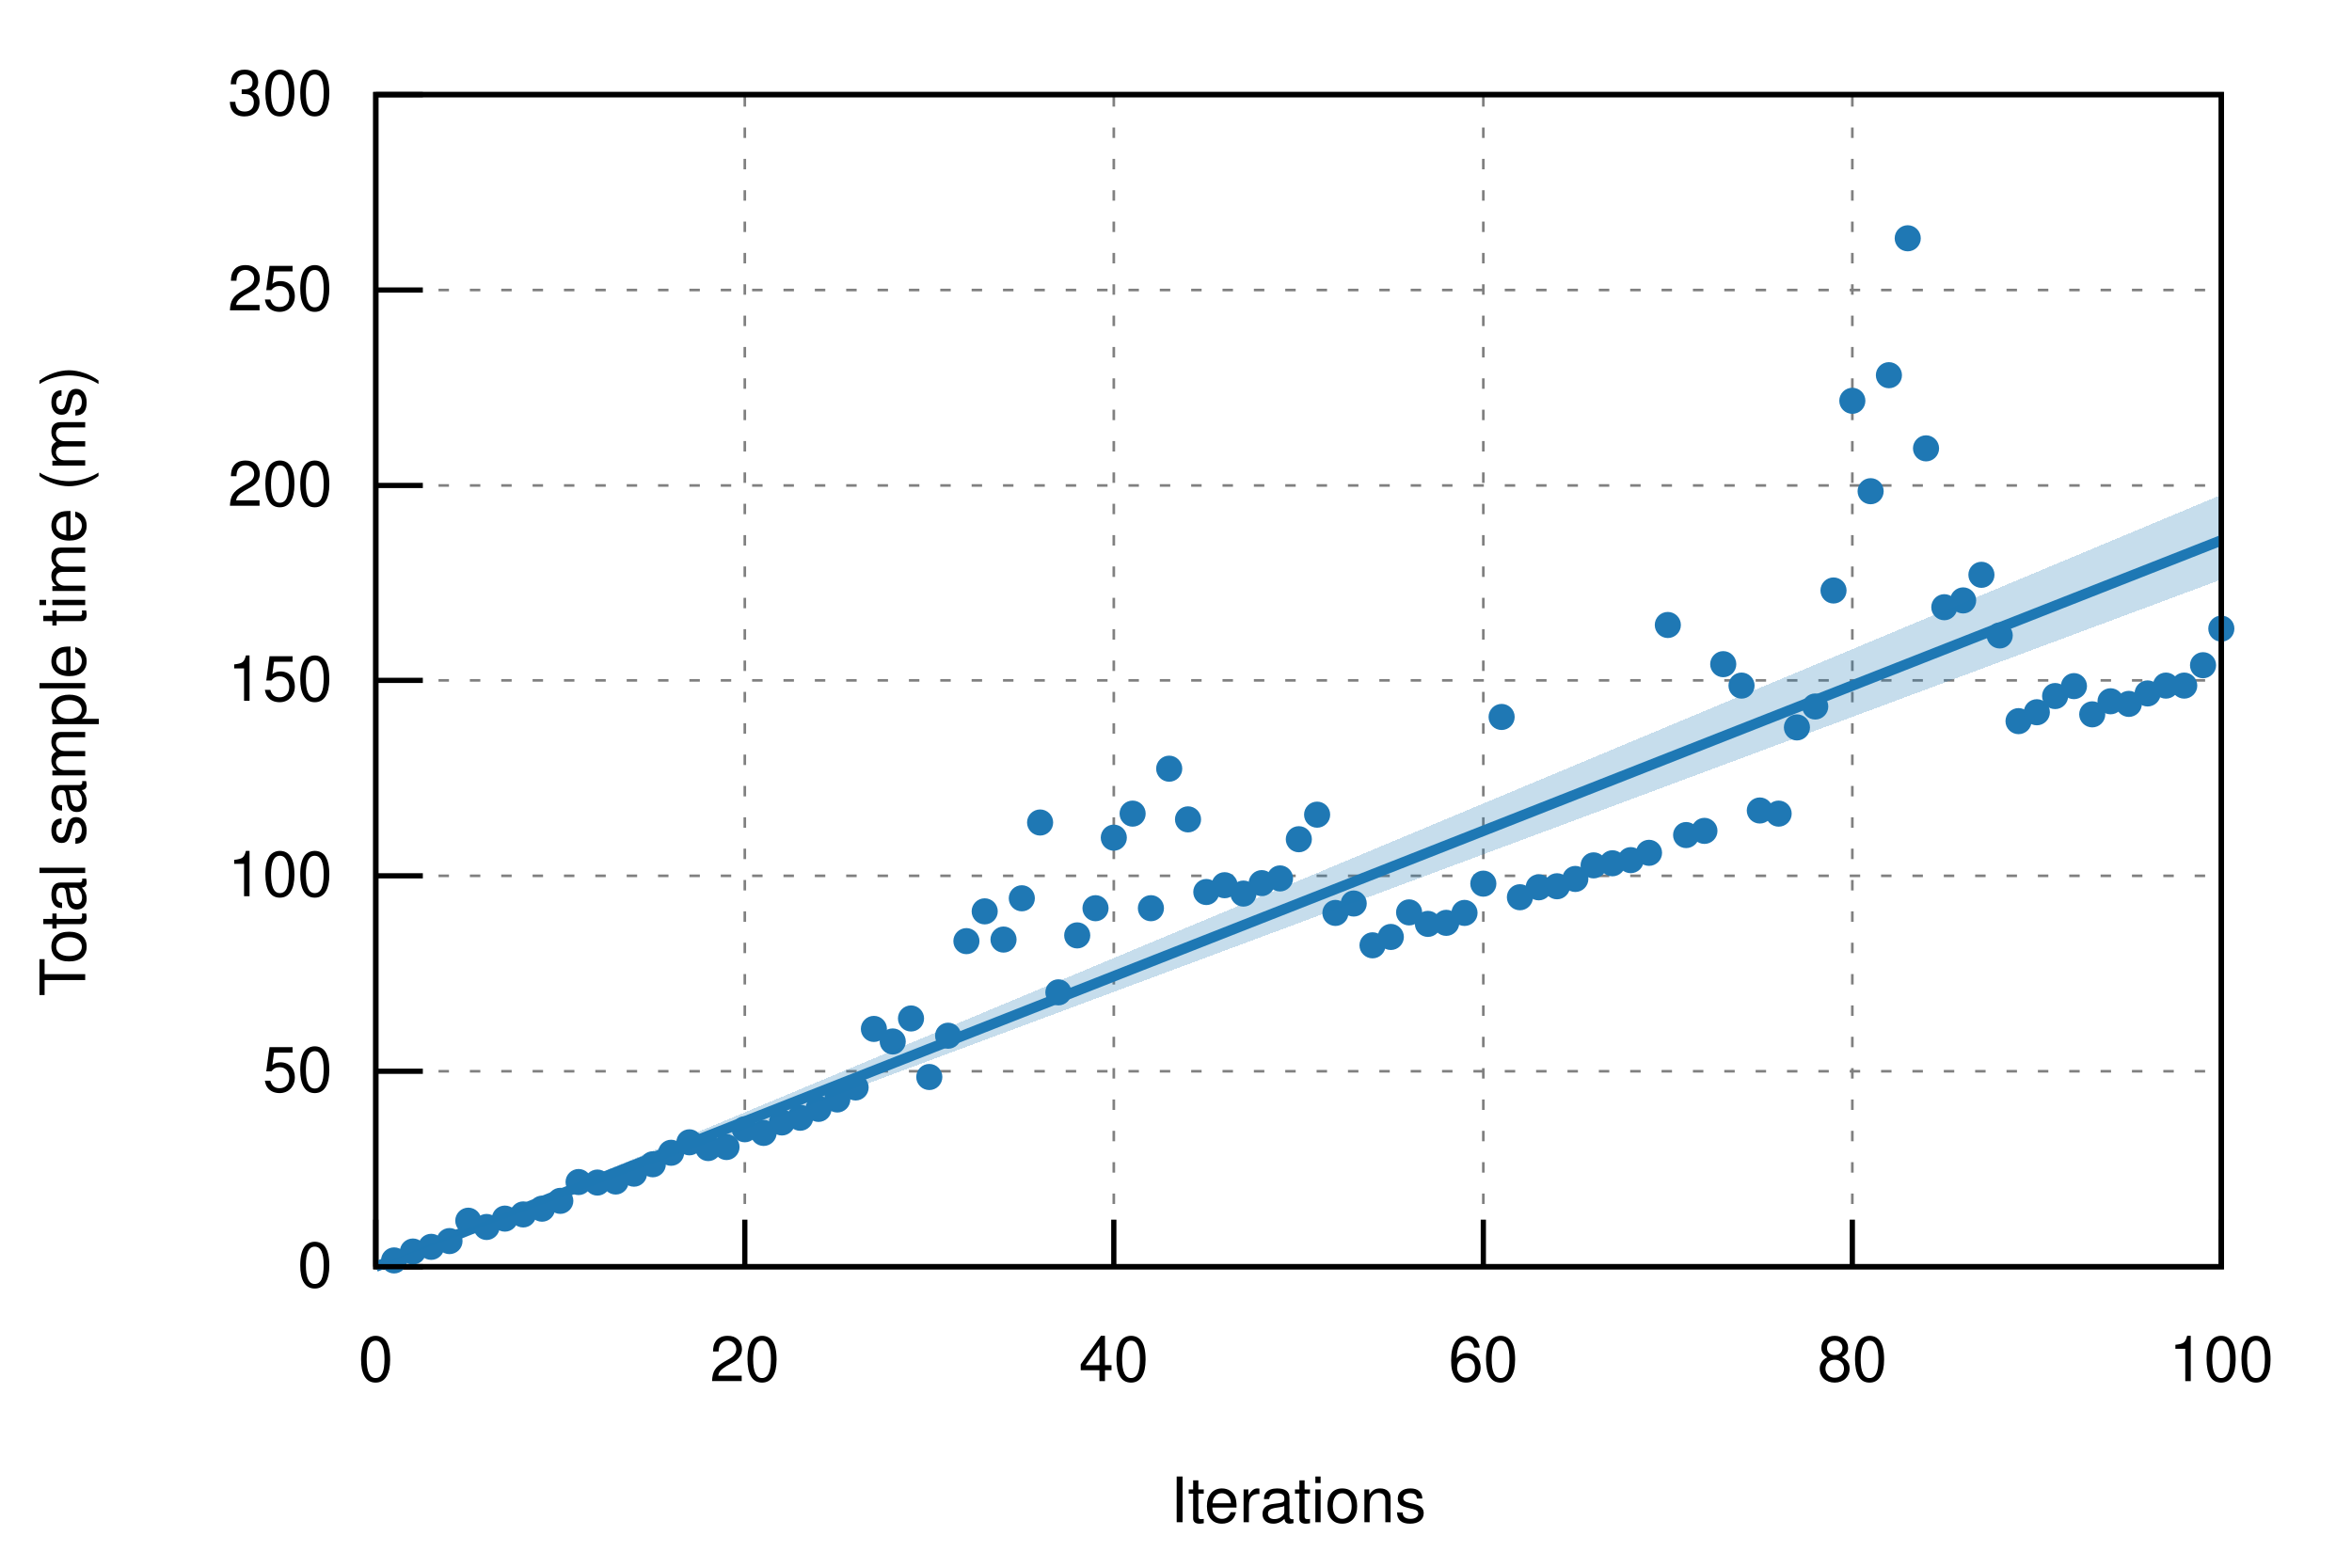
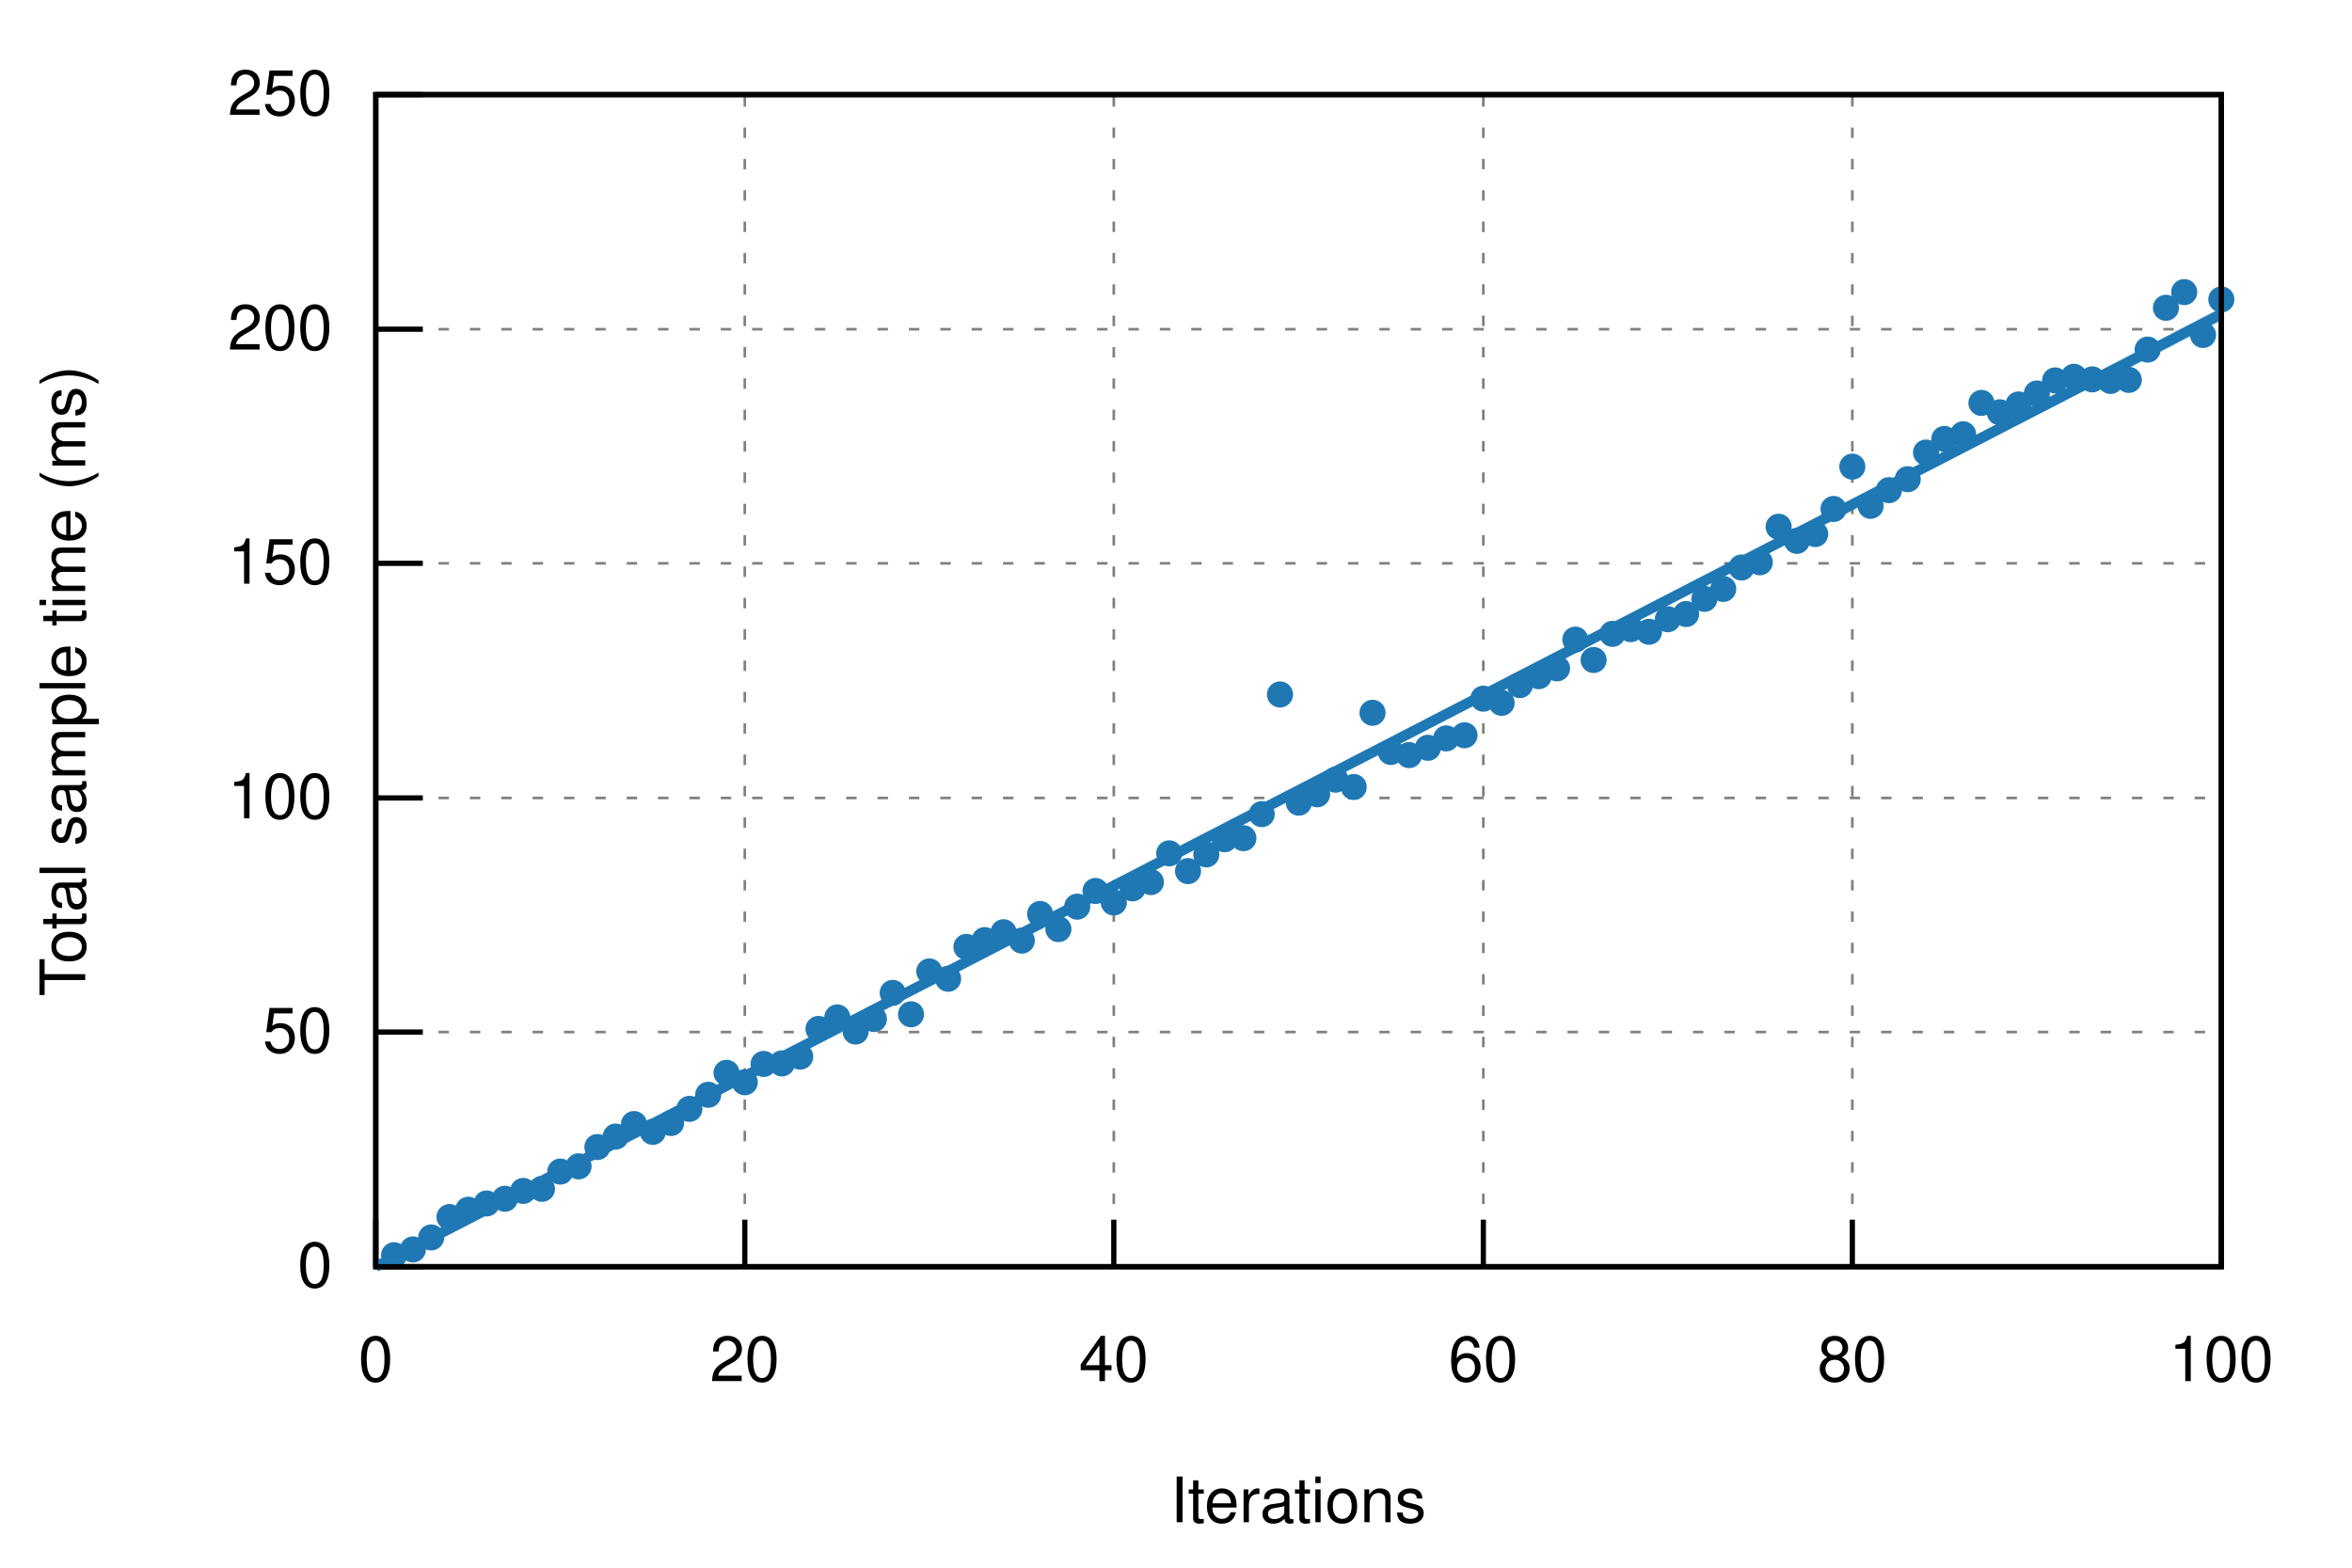
<svg xmlns="http://www.w3.org/2000/svg" xmlns:xlink="http://www.w3.org/1999/xlink" viewBox="0 0 450 300">
  <g id="gnuplot_canvas">
    <rect x="0" y="0" width="450" height="300" fill="none" />
    <defs>
      <circle id="gpDot" r="0.5" stroke-width="0.5" stroke="currentColor" />
      <path id="gpPt0" stroke-width="0.222" stroke="currentColor" d="M-1,0 h2 M0,-1 v2" />
      <path id="gpPt1" stroke-width="0.222" stroke="currentColor" d="M-1,-1 L1,1 M1,-1 L-1,1" />
      <path id="gpPt2" stroke-width="0.222" stroke="currentColor" d="M-1,0 L1,0 M0,-1 L0,1 M-1,-1 L1,1 M-1,1 L1,-1" />
      <rect id="gpPt3" stroke-width="0.222" stroke="currentColor" x="-1" y="-1" width="2" height="2" />
      <rect id="gpPt4" stroke-width="0.222" stroke="currentColor" fill="currentColor" x="-1" y="-1" width="2" height="2" />
      <circle id="gpPt5" stroke-width="0.222" stroke="currentColor" cx="0" cy="0" r="1" />
      <use xlink:href="#gpPt5" id="gpPt6" fill="currentColor" stroke="none" />
      <path id="gpPt7" stroke-width="0.222" stroke="currentColor" d="M0,-1.33 L-1.33,0.67 L1.33,0.67 z" />
      <use xlink:href="#gpPt7" id="gpPt8" fill="currentColor" stroke="none" />
      <use xlink:href="#gpPt7" id="gpPt9" stroke="currentColor" transform="rotate(180)" />
      <use xlink:href="#gpPt9" id="gpPt10" fill="currentColor" stroke="none" />
      <use xlink:href="#gpPt3" id="gpPt11" stroke="currentColor" transform="rotate(45)" />
      <use xlink:href="#gpPt11" id="gpPt12" fill="currentColor" stroke="none" />
      <path id="gpPt13" stroke-width="0.222" stroke="currentColor" d="M0,1.330 L1.265,0.411 L0.782,-1.067 L-0.782,-1.076 L-1.265,0.411 z" />
      <use xlink:href="#gpPt13" id="gpPt14" fill="currentColor" stroke="none" />
      <filter id="textbox" filterUnits="objectBoundingBox" x="0" y="0" height="1" width="1">
        <feFlood flood-color="white" flood-opacity="1" result="bgnd" />
        <feComposite in="SourceGraphic" in2="bgnd" operator="atop" />
      </filter>
      <filter id="greybox" filterUnits="objectBoundingBox" x="0" y="0" height="1" width="1">
        <feFlood flood-color="lightgrey" flood-opacity="1" result="grey" />
        <feComposite in="SourceGraphic" in2="grey" operator="atop" />
      </filter>
    </defs>
    <g fill="none" color="white" stroke="currentColor" stroke-width="1.00" stroke-linecap="butt" stroke-linejoin="miter">
</g>
    <g fill="none" color="black" stroke="currentColor" stroke-width="1.00" stroke-linecap="butt" stroke-linejoin="miter">
</g>
    <g fill="none" color="black" stroke="black" stroke-width="0.50" stroke-linecap="butt" stroke-linejoin="miter">
</g>
    <g fill="none" color="gray" stroke="currentColor" stroke-width="0.50" stroke-linecap="butt" stroke-linejoin="miter">
      <path stroke="gray" stroke-dasharray="2,4" class="gridline" d="M71.9,242.4 L425.0,242.4  " />
    </g>
    <g fill="none" color="gray" stroke="gray" stroke-width="1.00" stroke-linecap="butt" stroke-linejoin="miter">
</g>
    <g fill="none" color="black" stroke="currentColor" stroke-width="1.00" stroke-linecap="butt" stroke-linejoin="miter">
      <path stroke="black" d="M71.9,242.4 L80.9,242.4  " />
      <g transform="translate(63.6,246.3)" stroke="none" fill="black" font-family="Helvetica" font-size="12.00" text-anchor="end">
        <text>
          <tspan font-family="Helvetica"> 0</tspan>
        </text>
      </g>
    </g>
    <g fill="none" color="black" stroke="currentColor" stroke-width="1.00" stroke-linecap="butt" stroke-linejoin="miter">
</g>
    <g fill="none" color="black" stroke="black" stroke-width="0.50" stroke-linecap="butt" stroke-linejoin="miter">
</g>
    <g fill="none" color="gray" stroke="currentColor" stroke-width="0.50" stroke-linecap="butt" stroke-linejoin="miter">
-       <path stroke="gray" stroke-dasharray="2,4" class="gridline" d="M71.9,205.0 L425.0,205.0  " />
-     </g>
-     <g fill="none" color="gray" stroke="gray" stroke-width="1.00" stroke-linecap="butt" stroke-linejoin="miter">
- </g>
-     <g fill="none" color="black" stroke="currentColor" stroke-width="1.00" stroke-linecap="butt" stroke-linejoin="miter">
-       <path stroke="black" d="M71.9,205.0 L80.9,205.0  " />
-       <g transform="translate(63.6,208.9)" stroke="none" fill="black" font-family="Helvetica" font-size="12.00" text-anchor="end">
+       <path stroke="gray" stroke-dasharray="2,4" class="gridline" d="M71.9,197.5 L425.0,197.5  " />
+     </g>
+     <g fill="none" color="gray" stroke="gray" stroke-width="1.00" stroke-linecap="butt" stroke-linejoin="miter">
+ </g>
+     <g fill="none" color="black" stroke="currentColor" stroke-width="1.00" stroke-linecap="butt" stroke-linejoin="miter">
+       <path stroke="black" d="M71.9,197.5 L80.9,197.5  " />
+       <g transform="translate(63.6,201.4)" stroke="none" fill="black" font-family="Helvetica" font-size="12.00" text-anchor="end">
        <text>
          <tspan font-family="Helvetica"> 50</tspan>
        </text>
      </g>
    </g>
    <g fill="none" color="black" stroke="currentColor" stroke-width="1.00" stroke-linecap="butt" stroke-linejoin="miter">
</g>
    <g fill="none" color="black" stroke="black" stroke-width="0.50" stroke-linecap="butt" stroke-linejoin="miter">
</g>
    <g fill="none" color="gray" stroke="currentColor" stroke-width="0.50" stroke-linecap="butt" stroke-linejoin="miter">
-       <path stroke="gray" stroke-dasharray="2,4" class="gridline" d="M71.9,167.6 L425.0,167.6  " />
-     </g>
-     <g fill="none" color="gray" stroke="gray" stroke-width="1.00" stroke-linecap="butt" stroke-linejoin="miter">
- </g>
-     <g fill="none" color="black" stroke="currentColor" stroke-width="1.00" stroke-linecap="butt" stroke-linejoin="miter">
-       <path stroke="black" d="M71.9,167.6 L80.9,167.6  " />
-       <g transform="translate(63.6,171.5)" stroke="none" fill="black" font-family="Helvetica" font-size="12.00" text-anchor="end">
+       <path stroke="gray" stroke-dasharray="2,4" class="gridline" d="M71.9,152.7 L425.0,152.7  " />
+     </g>
+     <g fill="none" color="gray" stroke="gray" stroke-width="1.00" stroke-linecap="butt" stroke-linejoin="miter">
+ </g>
+     <g fill="none" color="black" stroke="currentColor" stroke-width="1.00" stroke-linecap="butt" stroke-linejoin="miter">
+       <path stroke="black" d="M71.9,152.7 L80.9,152.7  " />
+       <g transform="translate(63.6,156.6)" stroke="none" fill="black" font-family="Helvetica" font-size="12.00" text-anchor="end">
        <text>
          <tspan font-family="Helvetica"> 100</tspan>
        </text>
      </g>
    </g>
    <g fill="none" color="black" stroke="currentColor" stroke-width="1.00" stroke-linecap="butt" stroke-linejoin="miter">
</g>
    <g fill="none" color="black" stroke="black" stroke-width="0.50" stroke-linecap="butt" stroke-linejoin="miter">
</g>
    <g fill="none" color="gray" stroke="currentColor" stroke-width="0.50" stroke-linecap="butt" stroke-linejoin="miter">
-       <path stroke="gray" stroke-dasharray="2,4" class="gridline" d="M71.9,130.2 L425.0,130.2  " />
-     </g>
-     <g fill="none" color="gray" stroke="gray" stroke-width="1.00" stroke-linecap="butt" stroke-linejoin="miter">
- </g>
-     <g fill="none" color="black" stroke="currentColor" stroke-width="1.00" stroke-linecap="butt" stroke-linejoin="miter">
-       <path stroke="black" d="M71.9,130.2 L80.9,130.2  " />
-       <g transform="translate(63.6,134.1)" stroke="none" fill="black" font-family="Helvetica" font-size="12.00" text-anchor="end">
+       <path stroke="gray" stroke-dasharray="2,4" class="gridline" d="M71.9,107.8 L425.0,107.8  " />
+     </g>
+     <g fill="none" color="gray" stroke="gray" stroke-width="1.00" stroke-linecap="butt" stroke-linejoin="miter">
+ </g>
+     <g fill="none" color="black" stroke="currentColor" stroke-width="1.00" stroke-linecap="butt" stroke-linejoin="miter">
+       <path stroke="black" d="M71.9,107.8 L80.9,107.8  " />
+       <g transform="translate(63.6,111.7)" stroke="none" fill="black" font-family="Helvetica" font-size="12.00" text-anchor="end">
        <text>
          <tspan font-family="Helvetica"> 150</tspan>
        </text>
      </g>
    </g>
    <g fill="none" color="black" stroke="currentColor" stroke-width="1.00" stroke-linecap="butt" stroke-linejoin="miter">
</g>
    <g fill="none" color="black" stroke="black" stroke-width="0.50" stroke-linecap="butt" stroke-linejoin="miter">
</g>
    <g fill="none" color="gray" stroke="currentColor" stroke-width="0.50" stroke-linecap="butt" stroke-linejoin="miter">
-       <path stroke="gray" stroke-dasharray="2,4" class="gridline" d="M71.9,92.9 L425.0,92.9  " />
-     </g>
-     <g fill="none" color="gray" stroke="gray" stroke-width="1.00" stroke-linecap="butt" stroke-linejoin="miter">
- </g>
-     <g fill="none" color="black" stroke="currentColor" stroke-width="1.00" stroke-linecap="butt" stroke-linejoin="miter">
-       <path stroke="black" d="M71.9,92.9 L80.9,92.9  " />
-       <g transform="translate(63.6,96.8)" stroke="none" fill="black" font-family="Helvetica" font-size="12.00" text-anchor="end">
+       <path stroke="gray" stroke-dasharray="2,4" class="gridline" d="M71.9,63.0 L425.0,63.0  " />
+     </g>
+     <g fill="none" color="gray" stroke="gray" stroke-width="1.00" stroke-linecap="butt" stroke-linejoin="miter">
+ </g>
+     <g fill="none" color="black" stroke="currentColor" stroke-width="1.00" stroke-linecap="butt" stroke-linejoin="miter">
+       <path stroke="black" d="M71.9,63.0 L80.9,63.0  " />
+       <g transform="translate(63.6,66.9)" stroke="none" fill="black" font-family="Helvetica" font-size="12.00" text-anchor="end">
        <text>
          <tspan font-family="Helvetica"> 200</tspan>
-         </text>
-       </g>
-     </g>
-     <g fill="none" color="black" stroke="currentColor" stroke-width="1.00" stroke-linecap="butt" stroke-linejoin="miter">
- </g>
-     <g fill="none" color="black" stroke="black" stroke-width="0.50" stroke-linecap="butt" stroke-linejoin="miter">
- </g>
-     <g fill="none" color="gray" stroke="currentColor" stroke-width="0.50" stroke-linecap="butt" stroke-linejoin="miter">
-       <path stroke="gray" stroke-dasharray="2,4" class="gridline" d="M71.9,55.5 L425.0,55.5  " />
-     </g>
-     <g fill="none" color="gray" stroke="gray" stroke-width="1.00" stroke-linecap="butt" stroke-linejoin="miter">
- </g>
-     <g fill="none" color="black" stroke="currentColor" stroke-width="1.00" stroke-linecap="butt" stroke-linejoin="miter">
-       <path stroke="black" d="M71.9,55.5 L80.9,55.5  " />
-       <g transform="translate(63.6,59.4)" stroke="none" fill="black" font-family="Helvetica" font-size="12.00" text-anchor="end">
-         <text>
-           <tspan font-family="Helvetica"> 250</tspan>
        </text>
      </g>
    </g>
    <g fill="none" color="black" stroke="currentColor" stroke-width="1.00" stroke-linecap="butt" stroke-linejoin="miter">
</g>
    <g fill="none" color="black" stroke="black" stroke-width="0.50" stroke-linecap="butt" stroke-linejoin="miter">
</g>
    <g fill="none" color="gray" stroke="currentColor" stroke-width="0.50" stroke-linecap="butt" stroke-linejoin="miter">
      <path stroke="gray" stroke-dasharray="2,4" class="gridline" d="M71.9,18.1 L425.0,18.1  " />
    </g>
    <g fill="none" color="gray" stroke="gray" stroke-width="1.00" stroke-linecap="butt" stroke-linejoin="miter">
</g>
    <g fill="none" color="black" stroke="currentColor" stroke-width="1.00" stroke-linecap="butt" stroke-linejoin="miter">
      <path stroke="black" d="M71.9,18.1 L80.9,18.1  " />
      <g transform="translate(63.6,22.0)" stroke="none" fill="black" font-family="Helvetica" font-size="12.00" text-anchor="end">
        <text>
-           <tspan font-family="Helvetica"> 300</tspan>
+           <tspan font-family="Helvetica"> 250</tspan>
        </text>
      </g>
    </g>
    <g fill="none" color="black" stroke="currentColor" stroke-width="1.00" stroke-linecap="butt" stroke-linejoin="miter">
</g>
    <g fill="none" color="black" stroke="black" stroke-width="0.50" stroke-linecap="butt" stroke-linejoin="miter">
</g>
    <g fill="none" color="gray" stroke="currentColor" stroke-width="0.50" stroke-linecap="butt" stroke-linejoin="miter">
      <path stroke="gray" stroke-dasharray="2,4" class="gridline" d="M71.9,242.4 L71.9,18.1  " />
    </g>
    <g fill="none" color="gray" stroke="gray" stroke-width="1.00" stroke-linecap="butt" stroke-linejoin="miter">
</g>
    <g fill="none" color="black" stroke="currentColor" stroke-width="1.00" stroke-linecap="butt" stroke-linejoin="miter">
      <path stroke="black" d="M71.9,242.4 L71.9,233.4  " />
      <g transform="translate(71.9,264.3)" stroke="none" fill="black" font-family="Helvetica" font-size="12.00" text-anchor="middle">
        <text>
          <tspan font-family="Helvetica"> 0</tspan>
        </text>
      </g>
    </g>
    <g fill="none" color="black" stroke="currentColor" stroke-width="1.00" stroke-linecap="butt" stroke-linejoin="miter">
</g>
    <g fill="none" color="black" stroke="black" stroke-width="0.50" stroke-linecap="butt" stroke-linejoin="miter">
</g>
    <g fill="none" color="gray" stroke="currentColor" stroke-width="0.50" stroke-linecap="butt" stroke-linejoin="miter">
      <path stroke="gray" stroke-dasharray="2,4" class="gridline" d="M142.5,242.4 L142.5,18.1  " />
    </g>
    <g fill="none" color="gray" stroke="gray" stroke-width="1.00" stroke-linecap="butt" stroke-linejoin="miter">
</g>
    <g fill="none" color="black" stroke="currentColor" stroke-width="1.00" stroke-linecap="butt" stroke-linejoin="miter">
      <path stroke="black" d="M142.5,242.4 L142.5,233.4  " />
      <g transform="translate(142.5,264.3)" stroke="none" fill="black" font-family="Helvetica" font-size="12.00" text-anchor="middle">
        <text>
          <tspan font-family="Helvetica"> 20</tspan>
        </text>
      </g>
    </g>
    <g fill="none" color="black" stroke="currentColor" stroke-width="1.00" stroke-linecap="butt" stroke-linejoin="miter">
</g>
    <g fill="none" color="black" stroke="black" stroke-width="0.50" stroke-linecap="butt" stroke-linejoin="miter">
</g>
    <g fill="none" color="gray" stroke="currentColor" stroke-width="0.50" stroke-linecap="butt" stroke-linejoin="miter">
      <path stroke="gray" stroke-dasharray="2,4" class="gridline" d="M213.1,242.4 L213.1,18.1  " />
    </g>
    <g fill="none" color="gray" stroke="gray" stroke-width="1.00" stroke-linecap="butt" stroke-linejoin="miter">
</g>
    <g fill="none" color="black" stroke="currentColor" stroke-width="1.00" stroke-linecap="butt" stroke-linejoin="miter">
      <path stroke="black" d="M213.1,242.4 L213.1,233.4  " />
      <g transform="translate(213.1,264.3)" stroke="none" fill="black" font-family="Helvetica" font-size="12.00" text-anchor="middle">
        <text>
          <tspan font-family="Helvetica"> 40</tspan>
        </text>
      </g>
    </g>
    <g fill="none" color="black" stroke="currentColor" stroke-width="1.00" stroke-linecap="butt" stroke-linejoin="miter">
</g>
    <g fill="none" color="black" stroke="black" stroke-width="0.50" stroke-linecap="butt" stroke-linejoin="miter">
</g>
    <g fill="none" color="gray" stroke="currentColor" stroke-width="0.50" stroke-linecap="butt" stroke-linejoin="miter">
      <path stroke="gray" stroke-dasharray="2,4" class="gridline" d="M283.8,242.4 L283.8,18.1  " />
    </g>
    <g fill="none" color="gray" stroke="gray" stroke-width="1.00" stroke-linecap="butt" stroke-linejoin="miter">
</g>
    <g fill="none" color="black" stroke="currentColor" stroke-width="1.00" stroke-linecap="butt" stroke-linejoin="miter">
      <path stroke="black" d="M283.8,242.4 L283.8,233.4  " />
      <g transform="translate(283.8,264.3)" stroke="none" fill="black" font-family="Helvetica" font-size="12.00" text-anchor="middle">
        <text>
          <tspan font-family="Helvetica"> 60</tspan>
        </text>
      </g>
    </g>
    <g fill="none" color="black" stroke="currentColor" stroke-width="1.00" stroke-linecap="butt" stroke-linejoin="miter">
</g>
    <g fill="none" color="black" stroke="black" stroke-width="0.50" stroke-linecap="butt" stroke-linejoin="miter">
</g>
    <g fill="none" color="gray" stroke="currentColor" stroke-width="0.50" stroke-linecap="butt" stroke-linejoin="miter">
      <path stroke="gray" stroke-dasharray="2,4" class="gridline" d="M354.4,242.4 L354.4,18.1  " />
    </g>
    <g fill="none" color="gray" stroke="gray" stroke-width="1.00" stroke-linecap="butt" stroke-linejoin="miter">
</g>
    <g fill="none" color="black" stroke="currentColor" stroke-width="1.00" stroke-linecap="butt" stroke-linejoin="miter">
      <path stroke="black" d="M354.4,242.4 L354.4,233.4  " />
      <g transform="translate(354.4,264.3)" stroke="none" fill="black" font-family="Helvetica" font-size="12.00" text-anchor="middle">
        <text>
          <tspan font-family="Helvetica"> 80</tspan>
        </text>
      </g>
    </g>
    <g fill="none" color="black" stroke="currentColor" stroke-width="1.00" stroke-linecap="butt" stroke-linejoin="miter">
</g>
    <g fill="none" color="black" stroke="black" stroke-width="0.50" stroke-linecap="butt" stroke-linejoin="miter">
</g>
    <g fill="none" color="gray" stroke="currentColor" stroke-width="0.50" stroke-linecap="butt" stroke-linejoin="miter">
      <path stroke="gray" stroke-dasharray="2,4" class="gridline" d="M425.0,242.4 L425.0,18.1  " />
    </g>
    <g fill="none" color="gray" stroke="gray" stroke-width="1.00" stroke-linecap="butt" stroke-linejoin="miter">
</g>
    <g fill="none" color="black" stroke="currentColor" stroke-width="1.00" stroke-linecap="butt" stroke-linejoin="miter">
      <path stroke="black" d="M425.0,242.4 L425.0,233.4  " />
      <g transform="translate(425.0,264.3)" stroke="none" fill="black" font-family="Helvetica" font-size="12.00" text-anchor="middle">
        <text>
          <tspan font-family="Helvetica"> 100</tspan>
        </text>
      </g>
    </g>
    <g fill="none" color="black" stroke="currentColor" stroke-width="1.00" stroke-linecap="butt" stroke-linejoin="miter">
</g>
    <g fill="none" color="black" stroke="currentColor" stroke-width="1.00" stroke-linecap="butt" stroke-linejoin="miter">
      <path stroke="black" d="M71.9,18.1 L71.9,242.4 L425.0,242.4 L425.0,18.1 L71.9,18.1 Z  " />
    </g>
    <g fill="none" color="black" stroke="currentColor" stroke-width="1.00" stroke-linecap="butt" stroke-linejoin="miter">
      <g transform="translate(16.3,130.3) rotate(270)" stroke="none" fill="black" font-family="Helvetica" font-size="12.00" text-anchor="middle">
        <text>
          <tspan font-family="Helvetica">Total sample time (ms)</tspan>
        </text>
      </g>
    </g>
    <g fill="none" color="black" stroke="currentColor" stroke-width="1.00" stroke-linecap="butt" stroke-linejoin="miter">
      <g transform="translate(248.4,291.3)" stroke="none" fill="black" font-family="Helvetica" font-size="12.00" text-anchor="middle">
        <text>
          <tspan font-family="Helvetica">Iterations</tspan>
        </text>
      </g>
    </g>
    <g fill="none" color="black" stroke="currentColor" stroke-width="1.00" stroke-linecap="butt" stroke-linejoin="miter">
</g>
    <g id="gnuplot_plot_1">
      <g fill="none" color="black" stroke="currentColor" stroke-width="1.00" stroke-linecap="butt" stroke-linejoin="miter">
-         <use xlink:href="#gpPt6" transform="translate(75.4,241.2) scale(2.25)" color="rgb( 31, 120, 180)" />
-         <use xlink:href="#gpPt6" transform="translate(79.0,239.5) scale(2.25)" color="rgb( 31, 120, 180)" />
-         <use xlink:href="#gpPt6" transform="translate(82.5,238.6) scale(2.25)" color="rgb( 31, 120, 180)" />
-         <use xlink:href="#gpPt6" transform="translate(86.0,237.5) scale(2.25)" color="rgb( 31, 120, 180)" />
-         <use xlink:href="#gpPt6" transform="translate(89.6,233.6) scale(2.25)" color="rgb( 31, 120, 180)" />
-         <use xlink:href="#gpPt6" transform="translate(93.1,234.8) scale(2.25)" color="rgb( 31, 120, 180)" />
-         <use xlink:href="#gpPt6" transform="translate(96.6,233.2) scale(2.25)" color="rgb( 31, 120, 180)" />
-         <use xlink:href="#gpPt6" transform="translate(100.1,232.4) scale(2.25)" color="rgb( 31, 120, 180)" />
-         <use xlink:href="#gpPt6" transform="translate(103.7,231.3) scale(2.25)" color="rgb( 31, 120, 180)" />
-         <use xlink:href="#gpPt6" transform="translate(107.2,229.8) scale(2.25)" color="rgb( 31, 120, 180)" />
-         <use xlink:href="#gpPt6" transform="translate(110.7,226.2) scale(2.25)" color="rgb( 31, 120, 180)" />
-         <use xlink:href="#gpPt6" transform="translate(114.3,226.3) scale(2.25)" color="rgb( 31, 120, 180)" />
-         <use xlink:href="#gpPt6" transform="translate(117.8,226.1) scale(2.25)" color="rgb( 31, 120, 180)" />
-         <use xlink:href="#gpPt6" transform="translate(121.3,224.6) scale(2.25)" color="rgb( 31, 120, 180)" />
-         <use xlink:href="#gpPt6" transform="translate(124.9,222.8) scale(2.25)" color="rgb( 31, 120, 180)" />
-         <use xlink:href="#gpPt6" transform="translate(128.4,220.6) scale(2.25)" color="rgb( 31, 120, 180)" />
-         <use xlink:href="#gpPt6" transform="translate(131.9,218.6) scale(2.25)" color="rgb( 31, 120, 180)" />
-         <use xlink:href="#gpPt6" transform="translate(135.5,219.7) scale(2.25)" color="rgb( 31, 120, 180)" />
-         <use xlink:href="#gpPt6" transform="translate(139.0,219.5) scale(2.25)" color="rgb( 31, 120, 180)" />
-         <use xlink:href="#gpPt6" transform="translate(142.5,216.1) scale(2.25)" color="rgb( 31, 120, 180)" />
-         <use xlink:href="#gpPt6" transform="translate(146.1,216.8) scale(2.25)" color="rgb( 31, 120, 180)" />
-         <use xlink:href="#gpPt6" transform="translate(149.6,214.8) scale(2.25)" color="rgb( 31, 120, 180)" />
-         <use xlink:href="#gpPt6" transform="translate(153.1,213.9) scale(2.25)" color="rgb( 31, 120, 180)" />
-         <use xlink:href="#gpPt6" transform="translate(156.6,212.2) scale(2.25)" color="rgb( 31, 120, 180)" />
-         <use xlink:href="#gpPt6" transform="translate(160.2,210.4) scale(2.25)" color="rgb( 31, 120, 180)" />
-         <use xlink:href="#gpPt6" transform="translate(163.7,208.1) scale(2.25)" color="rgb( 31, 120, 180)" />
-         <use xlink:href="#gpPt6" transform="translate(167.2,196.9) scale(2.25)" color="rgb( 31, 120, 180)" />
-         <use xlink:href="#gpPt6" transform="translate(170.8,199.3) scale(2.25)" color="rgb( 31, 120, 180)" />
-         <use xlink:href="#gpPt6" transform="translate(174.3,194.9) scale(2.25)" color="rgb( 31, 120, 180)" />
-         <use xlink:href="#gpPt6" transform="translate(177.8,206.1) scale(2.25)" color="rgb( 31, 120, 180)" />
-         <use xlink:href="#gpPt6" transform="translate(181.4,198.2) scale(2.25)" color="rgb( 31, 120, 180)" />
-         <use xlink:href="#gpPt6" transform="translate(184.9,180.1) scale(2.25)" color="rgb( 31, 120, 180)" />
-         <use xlink:href="#gpPt6" transform="translate(188.4,174.4) scale(2.25)" color="rgb( 31, 120, 180)" />
-         <use xlink:href="#gpPt6" transform="translate(192.0,179.8) scale(2.25)" color="rgb( 31, 120, 180)" />
-         <use xlink:href="#gpPt6" transform="translate(195.5,171.9) scale(2.25)" color="rgb( 31, 120, 180)" />
-         <use xlink:href="#gpPt6" transform="translate(199.0,157.4) scale(2.25)" color="rgb( 31, 120, 180)" />
-         <use xlink:href="#gpPt6" transform="translate(202.5,189.9) scale(2.25)" color="rgb( 31, 120, 180)" />
-         <use xlink:href="#gpPt6" transform="translate(206.1,179.0) scale(2.25)" color="rgb( 31, 120, 180)" />
-         <use xlink:href="#gpPt6" transform="translate(209.6,173.8) scale(2.25)" color="rgb( 31, 120, 180)" />
-         <use xlink:href="#gpPt6" transform="translate(213.1,160.3) scale(2.25)" color="rgb( 31, 120, 180)" />
-         <use xlink:href="#gpPt6" transform="translate(216.7,155.7) scale(2.25)" color="rgb( 31, 120, 180)" />
-         <use xlink:href="#gpPt6" transform="translate(220.2,173.8) scale(2.25)" color="rgb( 31, 120, 180)" />
-         <use xlink:href="#gpPt6" transform="translate(223.7,147.1) scale(2.25)" color="rgb( 31, 120, 180)" />
-         <use xlink:href="#gpPt6" transform="translate(227.3,156.8) scale(2.25)" color="rgb( 31, 120, 180)" />
-         <use xlink:href="#gpPt6" transform="translate(230.8,170.7) scale(2.25)" color="rgb( 31, 120, 180)" />
-         <use xlink:href="#gpPt6" transform="translate(234.3,169.4) scale(2.25)" color="rgb( 31, 120, 180)" />
-         <use xlink:href="#gpPt6" transform="translate(237.9,171.0) scale(2.25)" color="rgb( 31, 120, 180)" />
-         <use xlink:href="#gpPt6" transform="translate(241.4,169.0) scale(2.25)" color="rgb( 31, 120, 180)" />
-         <use xlink:href="#gpPt6" transform="translate(244.9,168.1) scale(2.25)" color="rgb( 31, 120, 180)" />
-         <use xlink:href="#gpPt6" transform="translate(248.5,160.6) scale(2.25)" color="rgb( 31, 120, 180)" />
-         <use xlink:href="#gpPt6" transform="translate(252.0,155.9) scale(2.25)" color="rgb( 31, 120, 180)" />
-         <use xlink:href="#gpPt6" transform="translate(255.5,174.7) scale(2.25)" color="rgb( 31, 120, 180)" />
-         <use xlink:href="#gpPt6" transform="translate(259.0,172.9) scale(2.25)" color="rgb( 31, 120, 180)" />
-         <use xlink:href="#gpPt6" transform="translate(262.6,180.9) scale(2.25)" color="rgb( 31, 120, 180)" />
-         <use xlink:href="#gpPt6" transform="translate(266.1,179.3) scale(2.25)" color="rgb( 31, 120, 180)" />
-         <use xlink:href="#gpPt6" transform="translate(269.6,174.6) scale(2.25)" color="rgb( 31, 120, 180)" />
-         <use xlink:href="#gpPt6" transform="translate(273.2,176.8) scale(2.25)" color="rgb( 31, 120, 180)" />
-         <use xlink:href="#gpPt6" transform="translate(276.7,176.6) scale(2.25)" color="rgb( 31, 120, 180)" />
-         <use xlink:href="#gpPt6" transform="translate(280.2,174.7) scale(2.25)" color="rgb( 31, 120, 180)" />
-         <use xlink:href="#gpPt6" transform="translate(283.8,169.1) scale(2.25)" color="rgb( 31, 120, 180)" />
-         <use xlink:href="#gpPt6" transform="translate(287.3,137.2) scale(2.25)" color="rgb( 31, 120, 180)" />
-         <use xlink:href="#gpPt6" transform="translate(290.8,171.7) scale(2.25)" color="rgb( 31, 120, 180)" />
-         <use xlink:href="#gpPt6" transform="translate(294.4,169.8) scale(2.25)" color="rgb( 31, 120, 180)" />
-         <use xlink:href="#gpPt6" transform="translate(297.9,169.6) scale(2.25)" color="rgb( 31, 120, 180)" />
-         <use xlink:href="#gpPt6" transform="translate(301.4,168.2) scale(2.25)" color="rgb( 31, 120, 180)" />
-         <use xlink:href="#gpPt6" transform="translate(304.9,165.6) scale(2.25)" color="rgb( 31, 120, 180)" />
-         <use xlink:href="#gpPt6" transform="translate(308.5,165.2) scale(2.25)" color="rgb( 31, 120, 180)" />
-         <use xlink:href="#gpPt6" transform="translate(312.0,164.6) scale(2.25)" color="rgb( 31, 120, 180)" />
-         <use xlink:href="#gpPt6" transform="translate(315.5,163.2) scale(2.25)" color="rgb( 31, 120, 180)" />
-         <use xlink:href="#gpPt6" transform="translate(319.1,119.6) scale(2.25)" color="rgb( 31, 120, 180)" />
-         <use xlink:href="#gpPt6" transform="translate(322.6,159.8) scale(2.25)" color="rgb( 31, 120, 180)" />
-         <use xlink:href="#gpPt6" transform="translate(326.1,159.0) scale(2.25)" color="rgb( 31, 120, 180)" />
-         <use xlink:href="#gpPt6" transform="translate(329.7,127.1) scale(2.25)" color="rgb( 31, 120, 180)" />
-         <use xlink:href="#gpPt6" transform="translate(333.2,131.2) scale(2.25)" color="rgb( 31, 120, 180)" />
-         <use xlink:href="#gpPt6" transform="translate(336.7,155.1) scale(2.25)" color="rgb( 31, 120, 180)" />
-         <use xlink:href="#gpPt6" transform="translate(340.3,155.7) scale(2.25)" color="rgb( 31, 120, 180)" />
-         <use xlink:href="#gpPt6" transform="translate(343.8,139.2) scale(2.25)" color="rgb( 31, 120, 180)" />
-         <use xlink:href="#gpPt6" transform="translate(347.3,135.2) scale(2.25)" color="rgb( 31, 120, 180)" />
-         <use xlink:href="#gpPt6" transform="translate(350.8,113.0) scale(2.25)" color="rgb( 31, 120, 180)" />
-         <use xlink:href="#gpPt6" transform="translate(354.4,76.7) scale(2.25)" color="rgb( 31, 120, 180)" />
-         <use xlink:href="#gpPt6" transform="translate(357.9,94.0) scale(2.25)" color="rgb( 31, 120, 180)" />
-         <use xlink:href="#gpPt6" transform="translate(361.4,71.8) scale(2.25)" color="rgb( 31, 120, 180)" />
-         <use xlink:href="#gpPt6" transform="translate(365.0,45.6) scale(2.25)" color="rgb( 31, 120, 180)" />
-         <use xlink:href="#gpPt6" transform="translate(368.5,85.8) scale(2.25)" color="rgb( 31, 120, 180)" />
-         <use xlink:href="#gpPt6" transform="translate(372.0,116.2) scale(2.25)" color="rgb( 31, 120, 180)" />
-         <use xlink:href="#gpPt6" transform="translate(375.6,114.9) scale(2.25)" color="rgb( 31, 120, 180)" />
-         <use xlink:href="#gpPt6" transform="translate(379.1,110.0) scale(2.25)" color="rgb( 31, 120, 180)" />
-         <use xlink:href="#gpPt6" transform="translate(382.6,121.6) scale(2.25)" color="rgb( 31, 120, 180)" />
-         <use xlink:href="#gpPt6" transform="translate(386.2,138.0) scale(2.25)" color="rgb( 31, 120, 180)" />
-         <use xlink:href="#gpPt6" transform="translate(389.7,136.3) scale(2.25)" color="rgb( 31, 120, 180)" />
-         <use xlink:href="#gpPt6" transform="translate(393.2,133.2) scale(2.25)" color="rgb( 31, 120, 180)" />
-         <use xlink:href="#gpPt6" transform="translate(396.8,131.3) scale(2.25)" color="rgb( 31, 120, 180)" />
-         <use xlink:href="#gpPt6" transform="translate(400.3,136.7) scale(2.25)" color="rgb( 31, 120, 180)" />
-         <use xlink:href="#gpPt6" transform="translate(403.8,134.2) scale(2.25)" color="rgb( 31, 120, 180)" />
-         <use xlink:href="#gpPt6" transform="translate(407.3,134.7) scale(2.25)" color="rgb( 31, 120, 180)" />
-         <use xlink:href="#gpPt6" transform="translate(410.9,132.7) scale(2.25)" color="rgb( 31, 120, 180)" />
-         <use xlink:href="#gpPt6" transform="translate(414.4,131.2) scale(2.25)" color="rgb( 31, 120, 180)" />
-         <use xlink:href="#gpPt6" transform="translate(417.9,131.2) scale(2.25)" color="rgb( 31, 120, 180)" />
-         <use xlink:href="#gpPt6" transform="translate(421.5,127.3) scale(2.25)" color="rgb( 31, 120, 180)" />
-         <use xlink:href="#gpPt6" transform="translate(425.0,120.3) scale(2.25)" color="rgb( 31, 120, 180)" />
+         <use xlink:href="#gpPt6" transform="translate(75.4,240.2) scale(2.25)" color="rgb( 31, 120, 180)" />
+         <use xlink:href="#gpPt6" transform="translate(79.0,239.1) scale(2.25)" color="rgb( 31, 120, 180)" />
+         <use xlink:href="#gpPt6" transform="translate(82.5,236.8) scale(2.25)" color="rgb( 31, 120, 180)" />
+         <use xlink:href="#gpPt6" transform="translate(86.0,232.9) scale(2.25)" color="rgb( 31, 120, 180)" />
+         <use xlink:href="#gpPt6" transform="translate(89.6,231.5) scale(2.25)" color="rgb( 31, 120, 180)" />
+         <use xlink:href="#gpPt6" transform="translate(93.1,230.3) scale(2.25)" color="rgb( 31, 120, 180)" />
+         <use xlink:href="#gpPt6" transform="translate(96.6,229.4) scale(2.25)" color="rgb( 31, 120, 180)" />
+         <use xlink:href="#gpPt6" transform="translate(100.1,227.9) scale(2.25)" color="rgb( 31, 120, 180)" />
+         <use xlink:href="#gpPt6" transform="translate(103.7,227.5) scale(2.25)" color="rgb( 31, 120, 180)" />
+         <use xlink:href="#gpPt6" transform="translate(107.2,224.2) scale(2.25)" color="rgb( 31, 120, 180)" />
+         <use xlink:href="#gpPt6" transform="translate(110.7,223.2) scale(2.25)" color="rgb( 31, 120, 180)" />
+         <use xlink:href="#gpPt6" transform="translate(114.3,219.5) scale(2.25)" color="rgb( 31, 120, 180)" />
+         <use xlink:href="#gpPt6" transform="translate(117.8,217.5) scale(2.25)" color="rgb( 31, 120, 180)" />
+         <use xlink:href="#gpPt6" transform="translate(121.3,215.1) scale(2.25)" color="rgb( 31, 120, 180)" />
+         <use xlink:href="#gpPt6" transform="translate(124.9,216.6) scale(2.25)" color="rgb( 31, 120, 180)" />
+         <use xlink:href="#gpPt6" transform="translate(128.4,214.9) scale(2.25)" color="rgb( 31, 120, 180)" />
+         <use xlink:href="#gpPt6" transform="translate(131.9,212.2) scale(2.25)" color="rgb( 31, 120, 180)" />
+         <use xlink:href="#gpPt6" transform="translate(135.5,209.5) scale(2.25)" color="rgb( 31, 120, 180)" />
+         <use xlink:href="#gpPt6" transform="translate(139.0,205.3) scale(2.25)" color="rgb( 31, 120, 180)" />
+         <use xlink:href="#gpPt6" transform="translate(142.5,207.1) scale(2.25)" color="rgb( 31, 120, 180)" />
+         <use xlink:href="#gpPt6" transform="translate(146.1,203.6) scale(2.25)" color="rgb( 31, 120, 180)" />
+         <use xlink:href="#gpPt6" transform="translate(149.6,203.5) scale(2.25)" color="rgb( 31, 120, 180)" />
+         <use xlink:href="#gpPt6" transform="translate(153.1,202.2) scale(2.25)" color="rgb( 31, 120, 180)" />
+         <use xlink:href="#gpPt6" transform="translate(156.6,196.9) scale(2.25)" color="rgb( 31, 120, 180)" />
+         <use xlink:href="#gpPt6" transform="translate(160.2,194.7) scale(2.25)" color="rgb( 31, 120, 180)" />
+         <use xlink:href="#gpPt6" transform="translate(163.7,197.4) scale(2.25)" color="rgb( 31, 120, 180)" />
+         <use xlink:href="#gpPt6" transform="translate(167.2,195.0) scale(2.25)" color="rgb( 31, 120, 180)" />
+         <use xlink:href="#gpPt6" transform="translate(170.8,190.0) scale(2.25)" color="rgb( 31, 120, 180)" />
+         <use xlink:href="#gpPt6" transform="translate(174.3,194.1) scale(2.25)" color="rgb( 31, 120, 180)" />
+         <use xlink:href="#gpPt6" transform="translate(177.8,185.9) scale(2.25)" color="rgb( 31, 120, 180)" />
+         <use xlink:href="#gpPt6" transform="translate(181.4,187.3) scale(2.25)" color="rgb( 31, 120, 180)" />
+         <use xlink:href="#gpPt6" transform="translate(184.9,181.2) scale(2.25)" color="rgb( 31, 120, 180)" />
+         <use xlink:href="#gpPt6" transform="translate(188.4,179.9) scale(2.25)" color="rgb( 31, 120, 180)" />
+         <use xlink:href="#gpPt6" transform="translate(192.0,178.4) scale(2.25)" color="rgb( 31, 120, 180)" />
+         <use xlink:href="#gpPt6" transform="translate(195.5,180.0) scale(2.25)" color="rgb( 31, 120, 180)" />
+         <use xlink:href="#gpPt6" transform="translate(199.0,174.9) scale(2.25)" color="rgb( 31, 120, 180)" />
+         <use xlink:href="#gpPt6" transform="translate(202.5,177.8) scale(2.25)" color="rgb( 31, 120, 180)" />
+         <use xlink:href="#gpPt6" transform="translate(206.1,173.5) scale(2.25)" color="rgb( 31, 120, 180)" />
+         <use xlink:href="#gpPt6" transform="translate(209.6,170.5) scale(2.25)" color="rgb( 31, 120, 180)" />
+         <use xlink:href="#gpPt6" transform="translate(213.1,172.7) scale(2.25)" color="rgb( 31, 120, 180)" />
+         <use xlink:href="#gpPt6" transform="translate(216.7,170.0) scale(2.25)" color="rgb( 31, 120, 180)" />
+         <use xlink:href="#gpPt6" transform="translate(220.2,168.8) scale(2.25)" color="rgb( 31, 120, 180)" />
+         <use xlink:href="#gpPt6" transform="translate(223.7,163.3) scale(2.25)" color="rgb( 31, 120, 180)" />
+         <use xlink:href="#gpPt6" transform="translate(227.3,166.7) scale(2.25)" color="rgb( 31, 120, 180)" />
+         <use xlink:href="#gpPt6" transform="translate(230.8,163.5) scale(2.25)" color="rgb( 31, 120, 180)" />
+         <use xlink:href="#gpPt6" transform="translate(234.3,160.6) scale(2.25)" color="rgb( 31, 120, 180)" />
+         <use xlink:href="#gpPt6" transform="translate(237.9,160.4) scale(2.25)" color="rgb( 31, 120, 180)" />
+         <use xlink:href="#gpPt6" transform="translate(241.4,155.8) scale(2.25)" color="rgb( 31, 120, 180)" />
+         <use xlink:href="#gpPt6" transform="translate(244.9,132.9) scale(2.25)" color="rgb( 31, 120, 180)" />
+         <use xlink:href="#gpPt6" transform="translate(248.5,153.6) scale(2.25)" color="rgb( 31, 120, 180)" />
+         <use xlink:href="#gpPt6" transform="translate(252.0,152.0) scale(2.25)" color="rgb( 31, 120, 180)" />
+         <use xlink:href="#gpPt6" transform="translate(255.5,149.2) scale(2.25)" color="rgb( 31, 120, 180)" />
+         <use xlink:href="#gpPt6" transform="translate(259.0,150.6) scale(2.25)" color="rgb( 31, 120, 180)" />
+         <use xlink:href="#gpPt6" transform="translate(262.6,136.4) scale(2.25)" color="rgb( 31, 120, 180)" />
+         <use xlink:href="#gpPt6" transform="translate(266.1,143.9) scale(2.25)" color="rgb( 31, 120, 180)" />
+         <use xlink:href="#gpPt6" transform="translate(269.6,144.5) scale(2.25)" color="rgb( 31, 120, 180)" />
+         <use xlink:href="#gpPt6" transform="translate(273.2,143.1) scale(2.25)" color="rgb( 31, 120, 180)" />
+         <use xlink:href="#gpPt6" transform="translate(276.7,141.3) scale(2.25)" color="rgb( 31, 120, 180)" />
+         <use xlink:href="#gpPt6" transform="translate(280.2,140.7) scale(2.25)" color="rgb( 31, 120, 180)" />
+         <use xlink:href="#gpPt6" transform="translate(283.8,133.7) scale(2.25)" color="rgb( 31, 120, 180)" />
+         <use xlink:href="#gpPt6" transform="translate(287.3,134.5) scale(2.25)" color="rgb( 31, 120, 180)" />
+         <use xlink:href="#gpPt6" transform="translate(290.8,131.1) scale(2.25)" color="rgb( 31, 120, 180)" />
+         <use xlink:href="#gpPt6" transform="translate(294.4,129.4) scale(2.25)" color="rgb( 31, 120, 180)" />
+         <use xlink:href="#gpPt6" transform="translate(297.9,127.9) scale(2.25)" color="rgb( 31, 120, 180)" />
+         <use xlink:href="#gpPt6" transform="translate(301.4,122.4) scale(2.25)" color="rgb( 31, 120, 180)" />
+         <use xlink:href="#gpPt6" transform="translate(304.9,126.3) scale(2.25)" color="rgb( 31, 120, 180)" />
+         <use xlink:href="#gpPt6" transform="translate(308.5,121.3) scale(2.25)" color="rgb( 31, 120, 180)" />
+         <use xlink:href="#gpPt6" transform="translate(312.0,120.4) scale(2.25)" color="rgb( 31, 120, 180)" />
+         <use xlink:href="#gpPt6" transform="translate(315.5,120.9) scale(2.25)" color="rgb( 31, 120, 180)" />
+         <use xlink:href="#gpPt6" transform="translate(319.1,118.5) scale(2.25)" color="rgb( 31, 120, 180)" />
+         <use xlink:href="#gpPt6" transform="translate(322.6,117.5) scale(2.25)" color="rgb( 31, 120, 180)" />
+         <use xlink:href="#gpPt6" transform="translate(326.1,114.6) scale(2.25)" color="rgb( 31, 120, 180)" />
+         <use xlink:href="#gpPt6" transform="translate(329.7,112.7) scale(2.25)" color="rgb( 31, 120, 180)" />
+         <use xlink:href="#gpPt6" transform="translate(333.2,108.6) scale(2.25)" color="rgb( 31, 120, 180)" />
+         <use xlink:href="#gpPt6" transform="translate(336.7,107.6) scale(2.25)" color="rgb( 31, 120, 180)" />
+         <use xlink:href="#gpPt6" transform="translate(340.3,100.8) scale(2.25)" color="rgb( 31, 120, 180)" />
+         <use xlink:href="#gpPt6" transform="translate(343.8,103.5) scale(2.25)" color="rgb( 31, 120, 180)" />
+         <use xlink:href="#gpPt6" transform="translate(347.3,102.2) scale(2.25)" color="rgb( 31, 120, 180)" />
+         <use xlink:href="#gpPt6" transform="translate(350.8,97.4) scale(2.25)" color="rgb( 31, 120, 180)" />
+         <use xlink:href="#gpPt6" transform="translate(354.4,89.3) scale(2.25)" color="rgb( 31, 120, 180)" />
+         <use xlink:href="#gpPt6" transform="translate(357.9,96.8) scale(2.25)" color="rgb( 31, 120, 180)" />
+         <use xlink:href="#gpPt6" transform="translate(361.4,93.8) scale(2.25)" color="rgb( 31, 120, 180)" />
+         <use xlink:href="#gpPt6" transform="translate(365.0,91.7) scale(2.25)" color="rgb( 31, 120, 180)" />
+         <use xlink:href="#gpPt6" transform="translate(368.5,86.6) scale(2.25)" color="rgb( 31, 120, 180)" />
+         <use xlink:href="#gpPt6" transform="translate(372.0,84.0) scale(2.25)" color="rgb( 31, 120, 180)" />
+         <use xlink:href="#gpPt6" transform="translate(375.6,83.1) scale(2.25)" color="rgb( 31, 120, 180)" />
+         <use xlink:href="#gpPt6" transform="translate(379.1,77.1) scale(2.25)" color="rgb( 31, 120, 180)" />
+         <use xlink:href="#gpPt6" transform="translate(382.6,78.9) scale(2.25)" color="rgb( 31, 120, 180)" />
+         <use xlink:href="#gpPt6" transform="translate(386.2,77.4) scale(2.25)" color="rgb( 31, 120, 180)" />
+         <use xlink:href="#gpPt6" transform="translate(389.7,75.3) scale(2.25)" color="rgb( 31, 120, 180)" />
+         <use xlink:href="#gpPt6" transform="translate(393.2,72.8) scale(2.25)" color="rgb( 31, 120, 180)" />
+         <use xlink:href="#gpPt6" transform="translate(396.8,72.1) scale(2.25)" color="rgb( 31, 120, 180)" />
+         <use xlink:href="#gpPt6" transform="translate(400.3,72.6) scale(2.25)" color="rgb( 31, 120, 180)" />
+         <use xlink:href="#gpPt6" transform="translate(403.8,72.9) scale(2.25)" color="rgb( 31, 120, 180)" />
+         <use xlink:href="#gpPt6" transform="translate(407.3,72.7) scale(2.25)" color="rgb( 31, 120, 180)" />
+         <use xlink:href="#gpPt6" transform="translate(410.9,66.9) scale(2.25)" color="rgb( 31, 120, 180)" />
+         <use xlink:href="#gpPt6" transform="translate(414.4,58.9) scale(2.25)" color="rgb( 31, 120, 180)" />
+         <use xlink:href="#gpPt6" transform="translate(417.9,55.9) scale(2.25)" color="rgb( 31, 120, 180)" />
+         <use xlink:href="#gpPt6" transform="translate(421.5,64.1) scale(2.25)" color="rgb( 31, 120, 180)" />
+         <use xlink:href="#gpPt6" transform="translate(425.0,57.3) scale(2.25)" color="rgb( 31, 120, 180)" />
      </g>
    </g>
    <g id="gnuplot_plot_2">
      <g fill="none" color="white" stroke="rgb( 31, 120, 180)" stroke-width="2.00" stroke-linecap="butt" stroke-linejoin="miter">
</g>
      <g fill="none" color="black" stroke="currentColor" stroke-width="2.00" stroke-linecap="butt" stroke-linejoin="miter">
-         <path stroke="rgb( 31, 120, 180)" d="M71.9,242.4 L425.0,103.4  " />
+         <path stroke="rgb( 31, 120, 180)" d="M71.9,242.4 L425.0,60.1  " />
      </g>
    </g>
    <g id="gnuplot_plot_3">
      <g fill="none" color="white" stroke="rgb( 31, 120, 180)" stroke-width="1.00" stroke-linecap="butt" stroke-linejoin="miter">
</g>
      <g fill="none" color="black" stroke="currentColor" stroke-width="1.00" stroke-linecap="butt" stroke-linejoin="miter">
        <g stroke="none" shape-rendering="crispEdges">
          <polygon fill="rgb( 31, 120, 180)" fill-opacity="0.25" points="71.9,242.4 71.9,242.4 71.9,242.4 " />
-           <polygon fill="rgb( 31, 120, 180)" fill-opacity="0.25" points="71.9,242.4 425.0,110.9 425.0,94.7 " />
+           <polygon fill="rgb( 31, 120, 180)" fill-opacity="0.25" points="71.9,242.4 425.0,61.4 425.0,58.8 " />
        </g>
      </g>
    </g>
    <g fill="none" color="white" stroke="rgb( 31, 120, 180)" stroke-width="2.00" stroke-linecap="butt" stroke-linejoin="miter">
</g>
    <g fill="none" color="black" stroke="currentColor" stroke-width="2.00" stroke-linecap="butt" stroke-linejoin="miter">
</g>
    <g fill="none" color="black" stroke="black" stroke-width="1.00" stroke-linecap="butt" stroke-linejoin="miter">
</g>
    <g fill="none" color="black" stroke="currentColor" stroke-width="1.00" stroke-linecap="butt" stroke-linejoin="miter">
      <path stroke="black" d="M71.9,18.1 L71.9,242.4 L425.0,242.4 L425.0,18.1 L71.9,18.1 Z  " />
    </g>
    <g fill="none" color="black" stroke="currentColor" stroke-width="1.00" stroke-linecap="butt" stroke-linejoin="miter">
</g>
  </g>
</svg>
